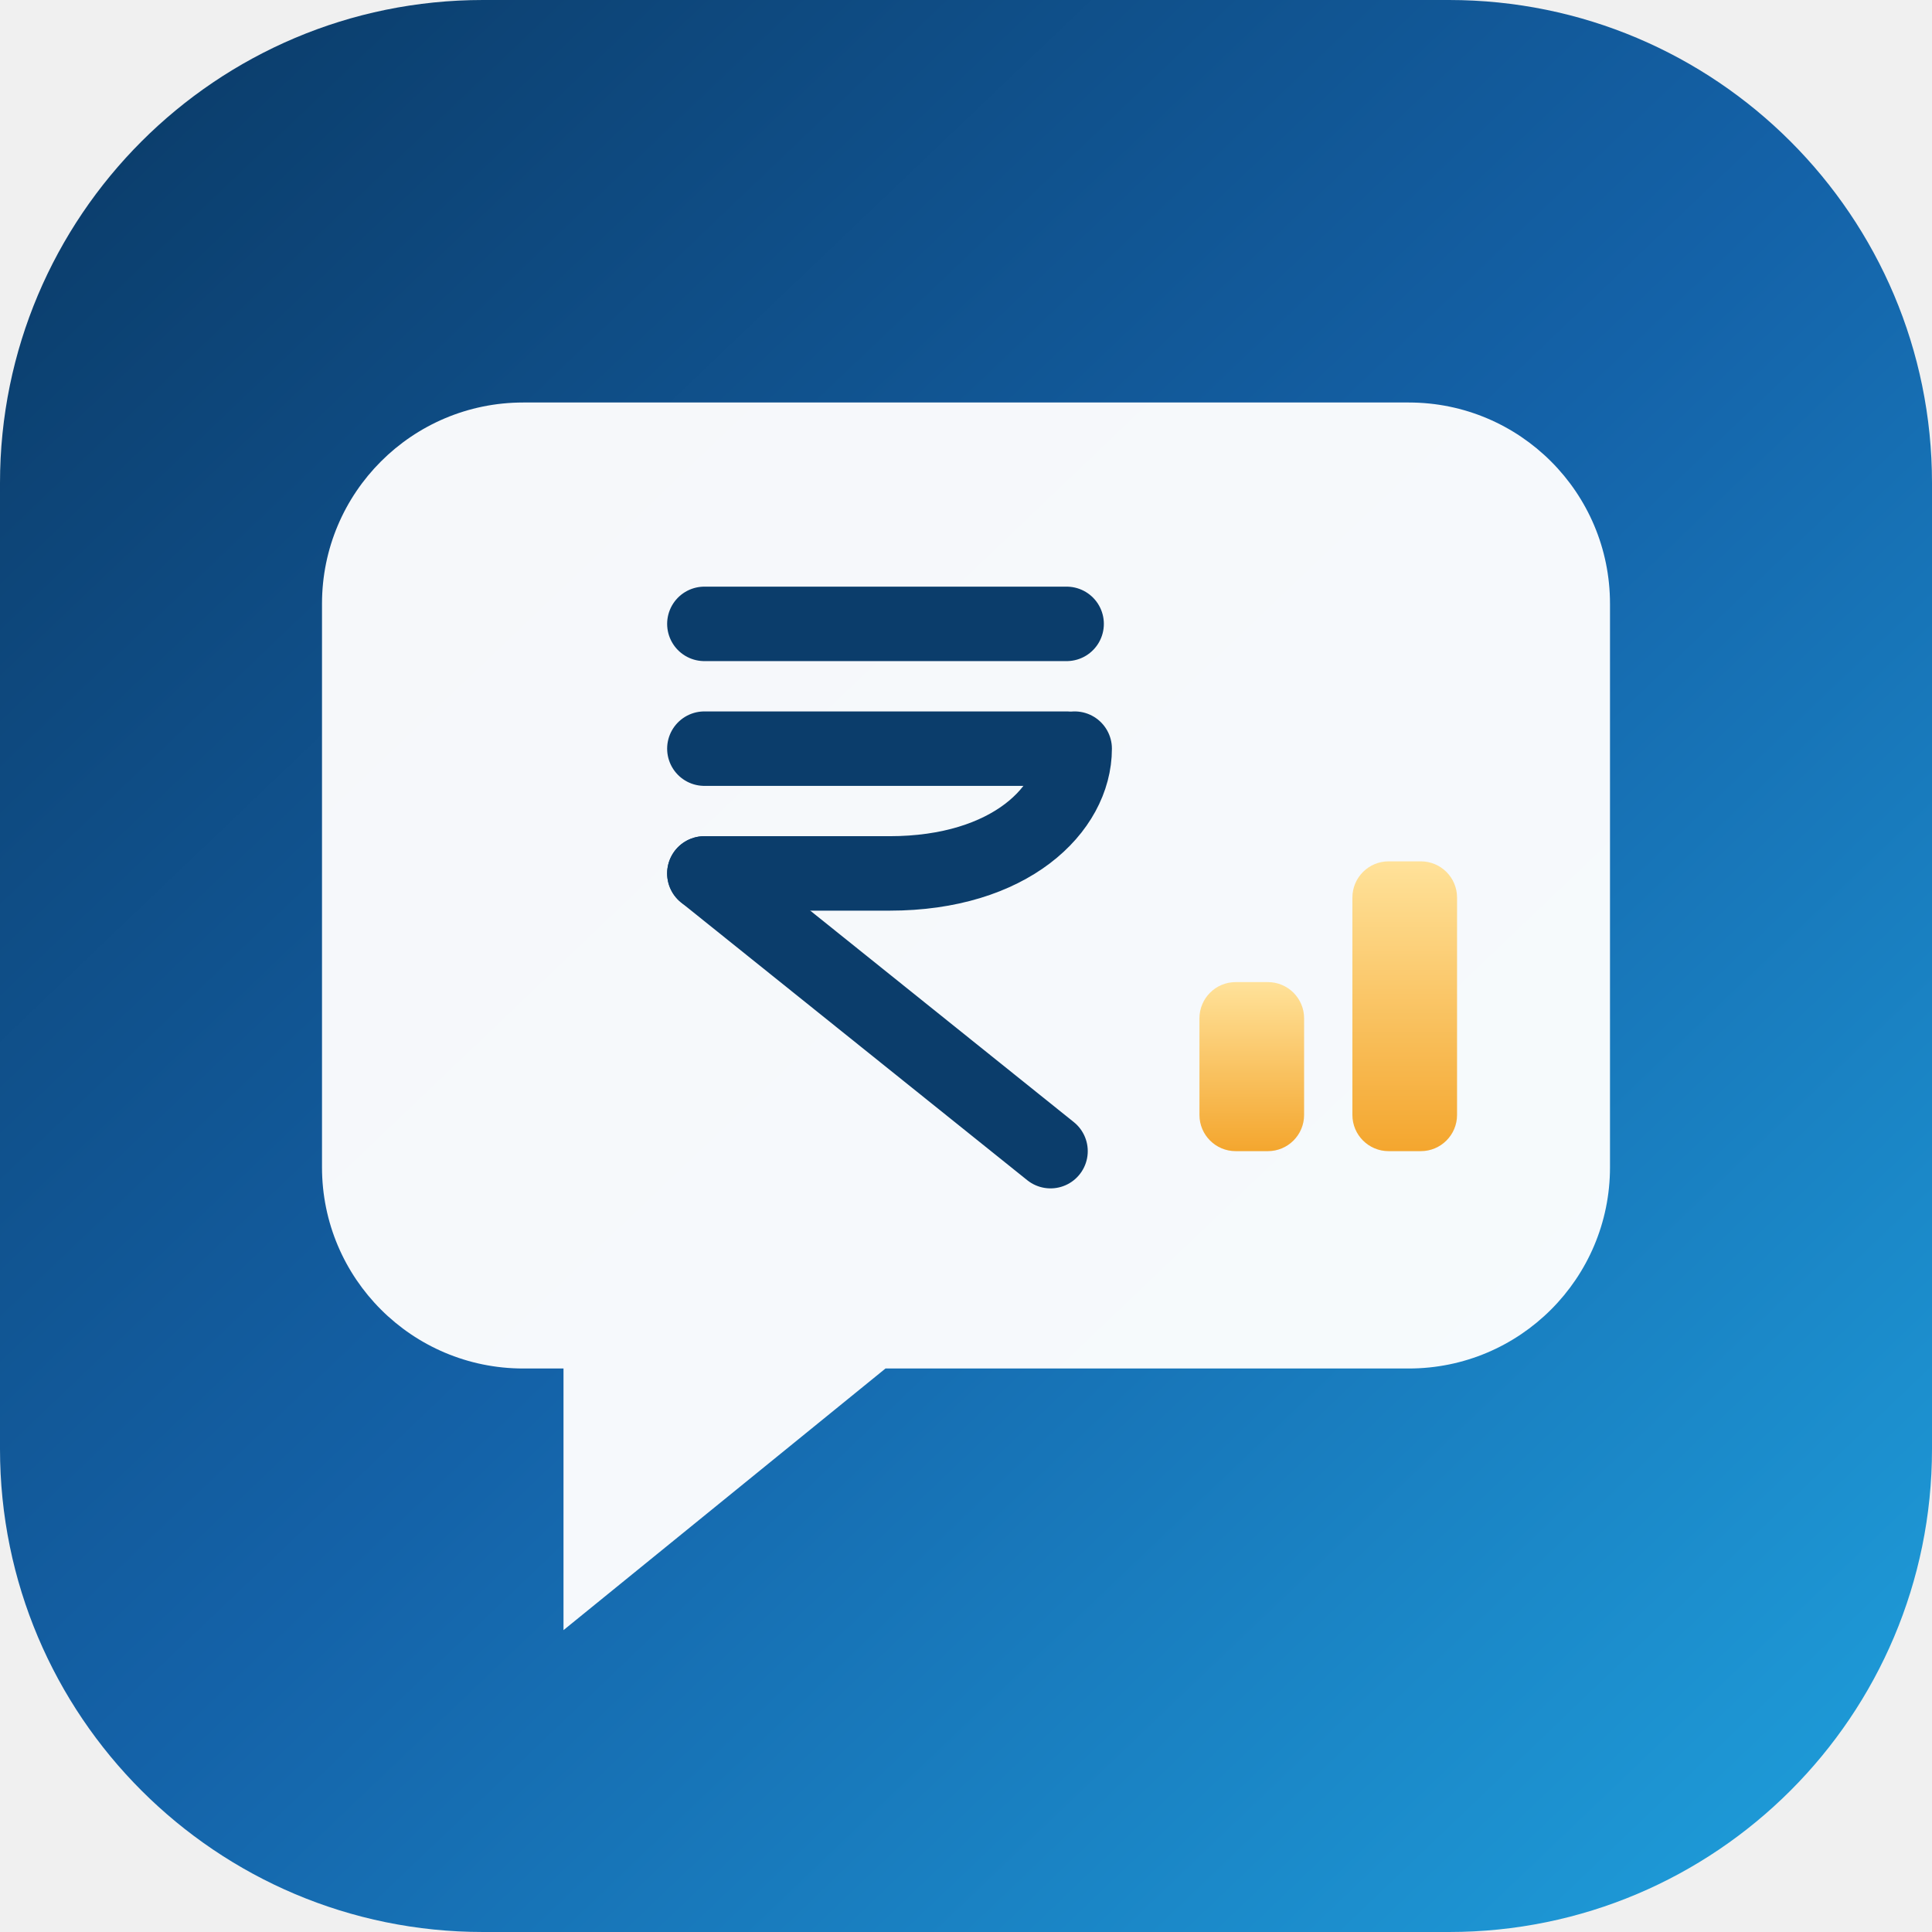
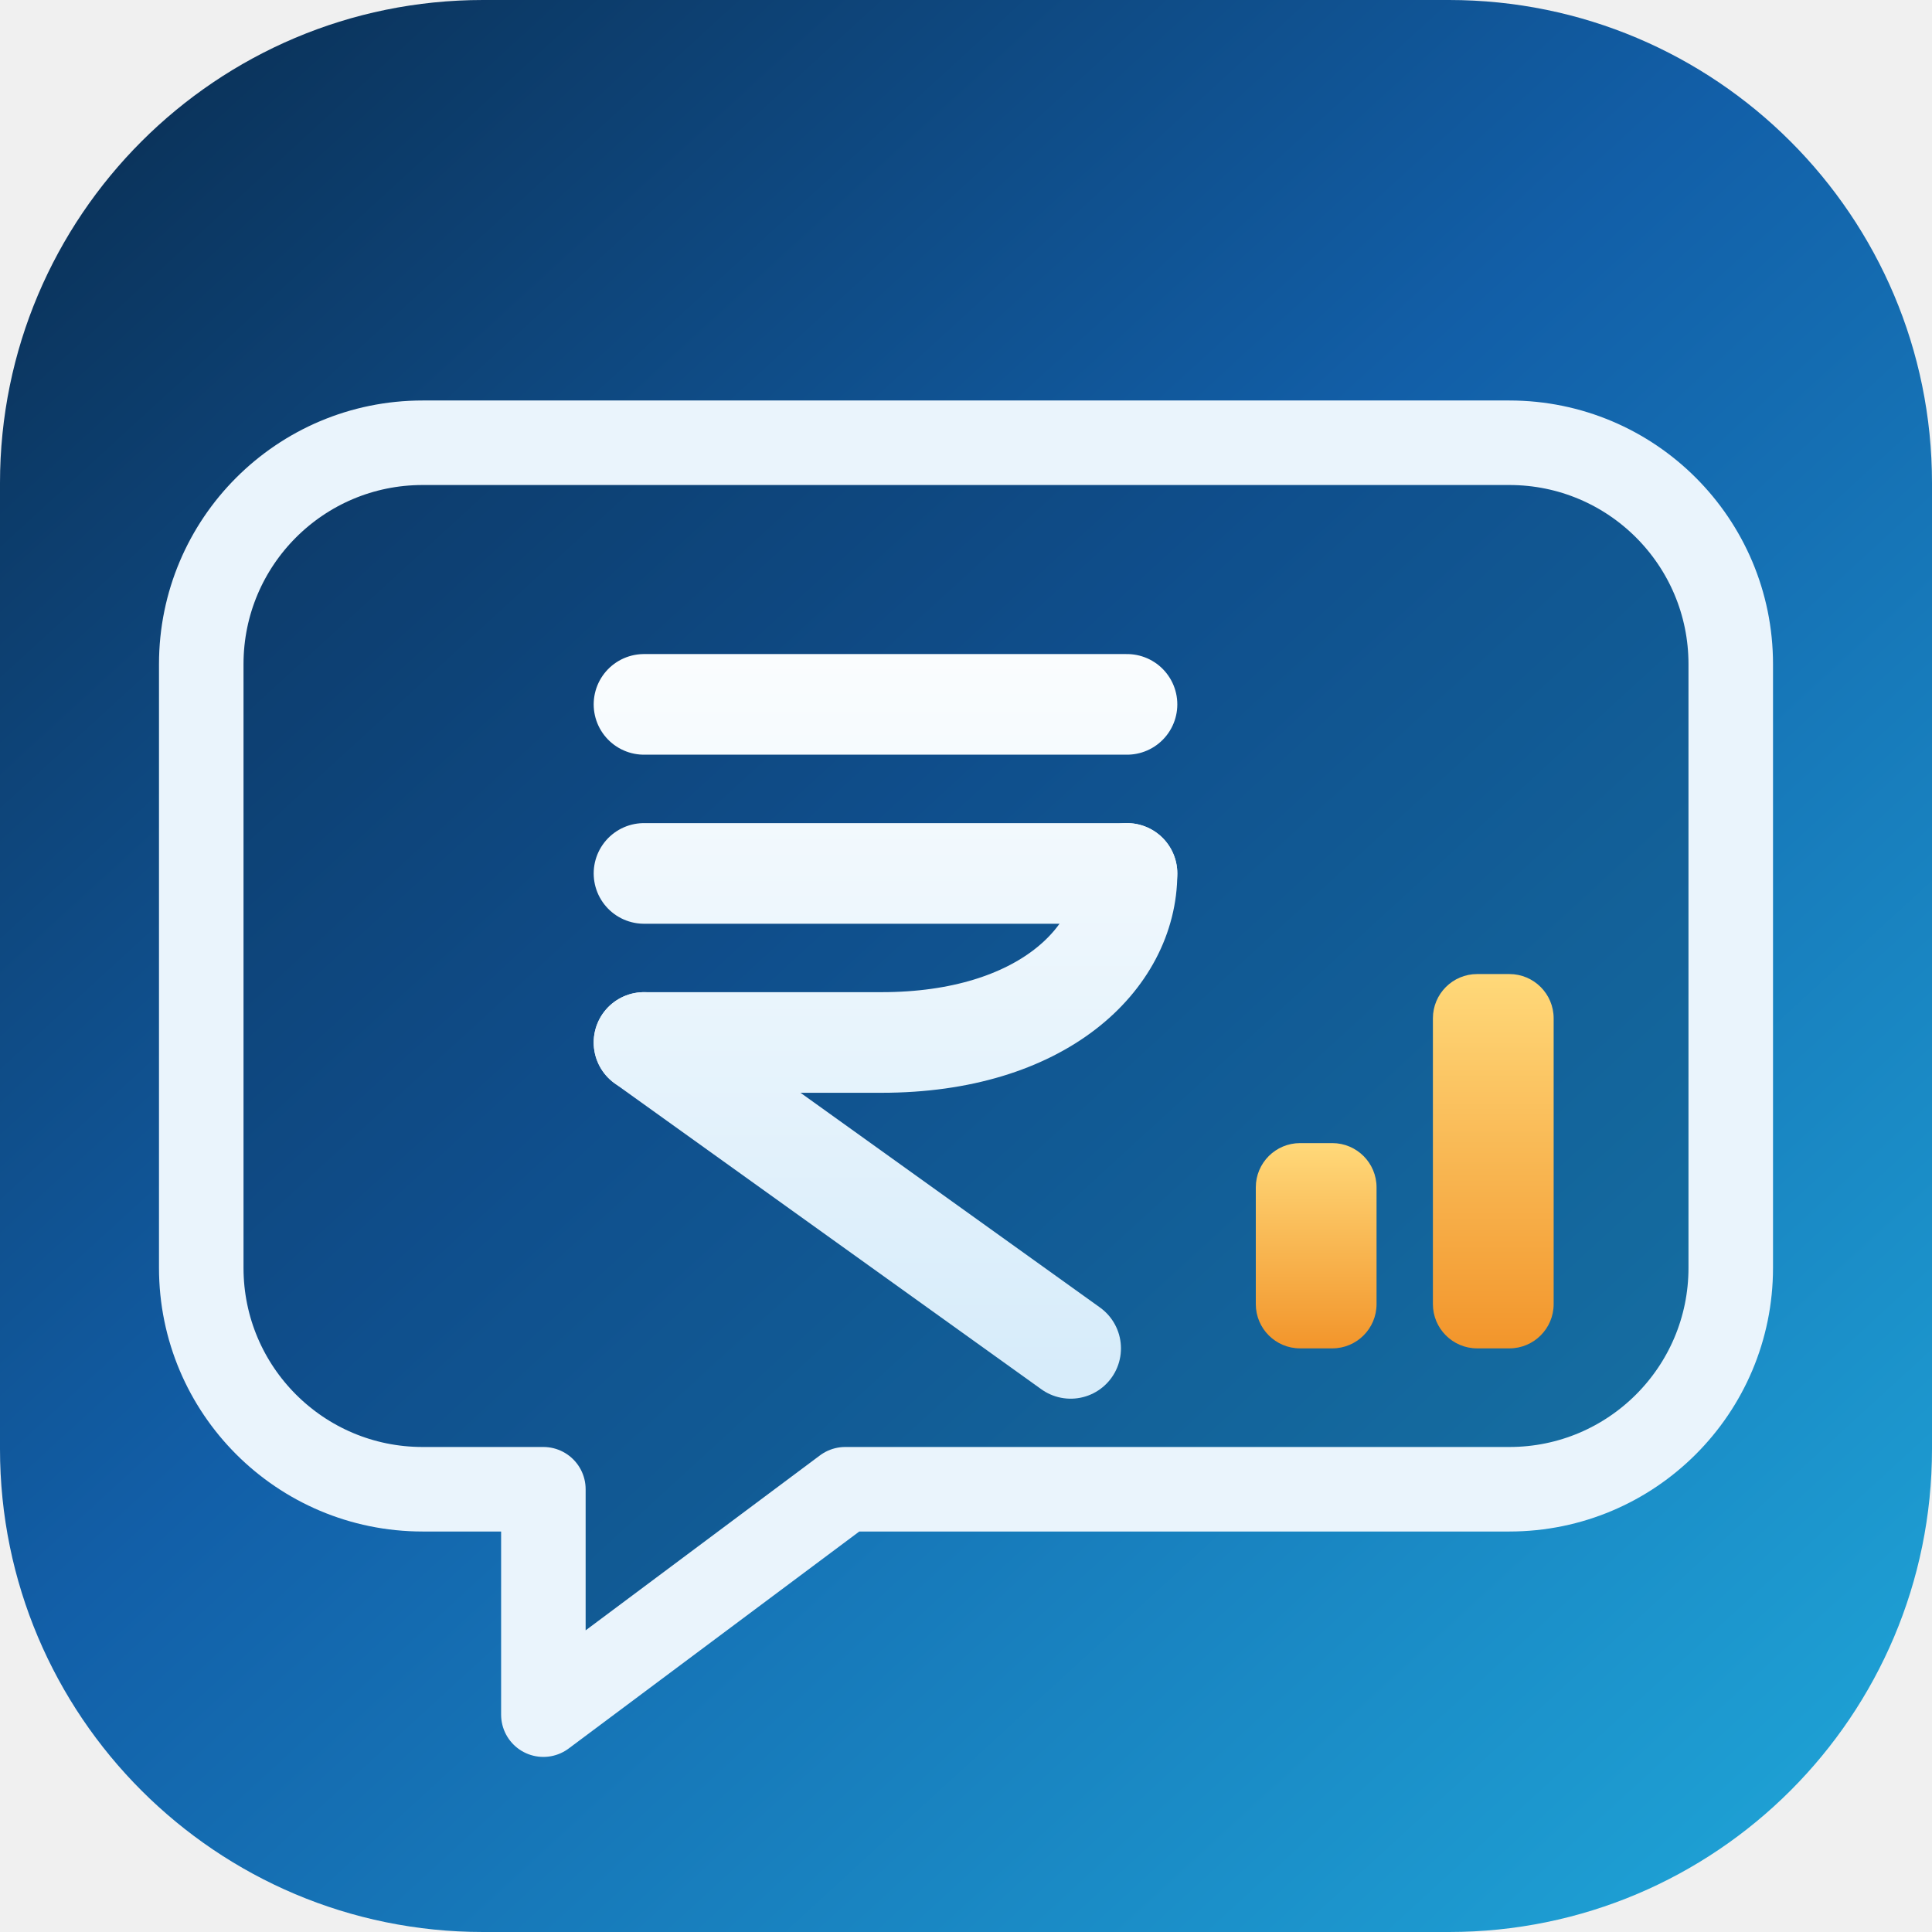
<svg xmlns="http://www.w3.org/2000/svg" width="512" height="512" viewBox="0 0 48 48">
  <defs>
-     <linearGradient id="bg" x1="3" y1="2" x2="45" y2="46" gradientUnits="userSpaceOnUse">
-       <stop offset="0" stop-color="#0B3D6B" />
-       <stop offset="0.5" stop-color="#1462A8" />
-       <stop offset="1" stop-color="#1E9BD8" />
+     <linearGradient id="bg" x1="2" y1="0" x2="46" y2="48" gradientUnits="userSpaceOnUse">
+       <stop offset="0" stop-color="#0A2E52" />
+       <stop offset="0.45" stop-color="#125FA8" />
+       <stop offset="1" stop-color="#1FA6D8" />
    </linearGradient>
-     <linearGradient id="bar" x1="0" y1="0" x2="0" y2="1">
-       <stop offset="0" stop-color="#FFE29A" />
-       <stop offset="1" stop-color="#F4A62E" />
+     <linearGradient id="rupee" x1="0" y1="14" x2="0" y2="34" gradientUnits="userSpaceOnUse">
+       <stop offset="0" stop-color="#FFFFFF" />
+       <stop offset="1" stop-color="#D7ECFA" />
+     </linearGradient>
+     <linearGradient id="gold" x1="0" y1="0" x2="0" y2="1">
+       <stop offset="0" stop-color="#FFD97A" />
+       <stop offset="1" stop-color="#F2952B" />
    </linearGradient>
  </defs>
  <rect width="48" height="48" rx="12" fill="url(#bg)" />
-   <path d="M13,10 h22 a5,5 0 0 1 5,5 v14 a5,5 0 0 1 -5,5 h-13 l-8,6.5 v-6.5 h-1 a5,5 0 0 1 -5,-5 v-14 a5,5 0 0 1 5,-5 z" fill="#FFFFFF" opacity="0.96" />
-   <g stroke="#0B3D6B" stroke-width="1.85" stroke-linecap="round" fill="none">
-     <path d="M17.5,15.5 h9" />
-     <path d="M17.5,18.6 h9" />
-     <path d="M17.5,21.7 h4.6 c3,0 4.6,-1.6 4.6,-3.1" />
-     <path d="M17.5,21.7 L26.1,28.6" />
+   <path d="M10.5,11 h27 a5.5,5.5 0 0 1 5.5,5.5 v15 a5.5,5.5 0 0 1 -5.5,5.5 h-16.5 l-7.5,5.6 v-5.6 h-3 a5.5,5.5 0 0 1 -5.5,-5.5 v-15 a5.5,5.5 0 0 1 5.5,-5.5 z" fill="#0A2E52" fill-opacity="0.32" stroke="#EAF4FC" stroke-width="2.1" stroke-linejoin="round" />
+   <g stroke="url(#rupee)" stroke-width="2.5" stroke-linecap="round" fill="none">
+     <path d="M16,17.5 h12" />
+     <path d="M16,21.7 h12" />
+     <path d="M16,25.9 h5.9 c4,0 6.1,-2.1 6.1,-4.2" />
+     <path d="M16,25.9 L26.6,33.5" />
  </g>
-   <g fill="url(#bar)">
-     <rect x="29.8" y="24.4" width="2.6" height="4.2" rx=".9" />
-     <rect x="33.6" y="21.4" width="2.6" height="7.2" rx=".9" />
+   <g fill="url(#gold)">
+     <rect x="31.2" y="28.4" width="3" height="5.1" rx="1.1" />
+     <rect x="35.6" y="24.2" width="3" height="9.3" rx="1.1" />
  </g>
</svg>
